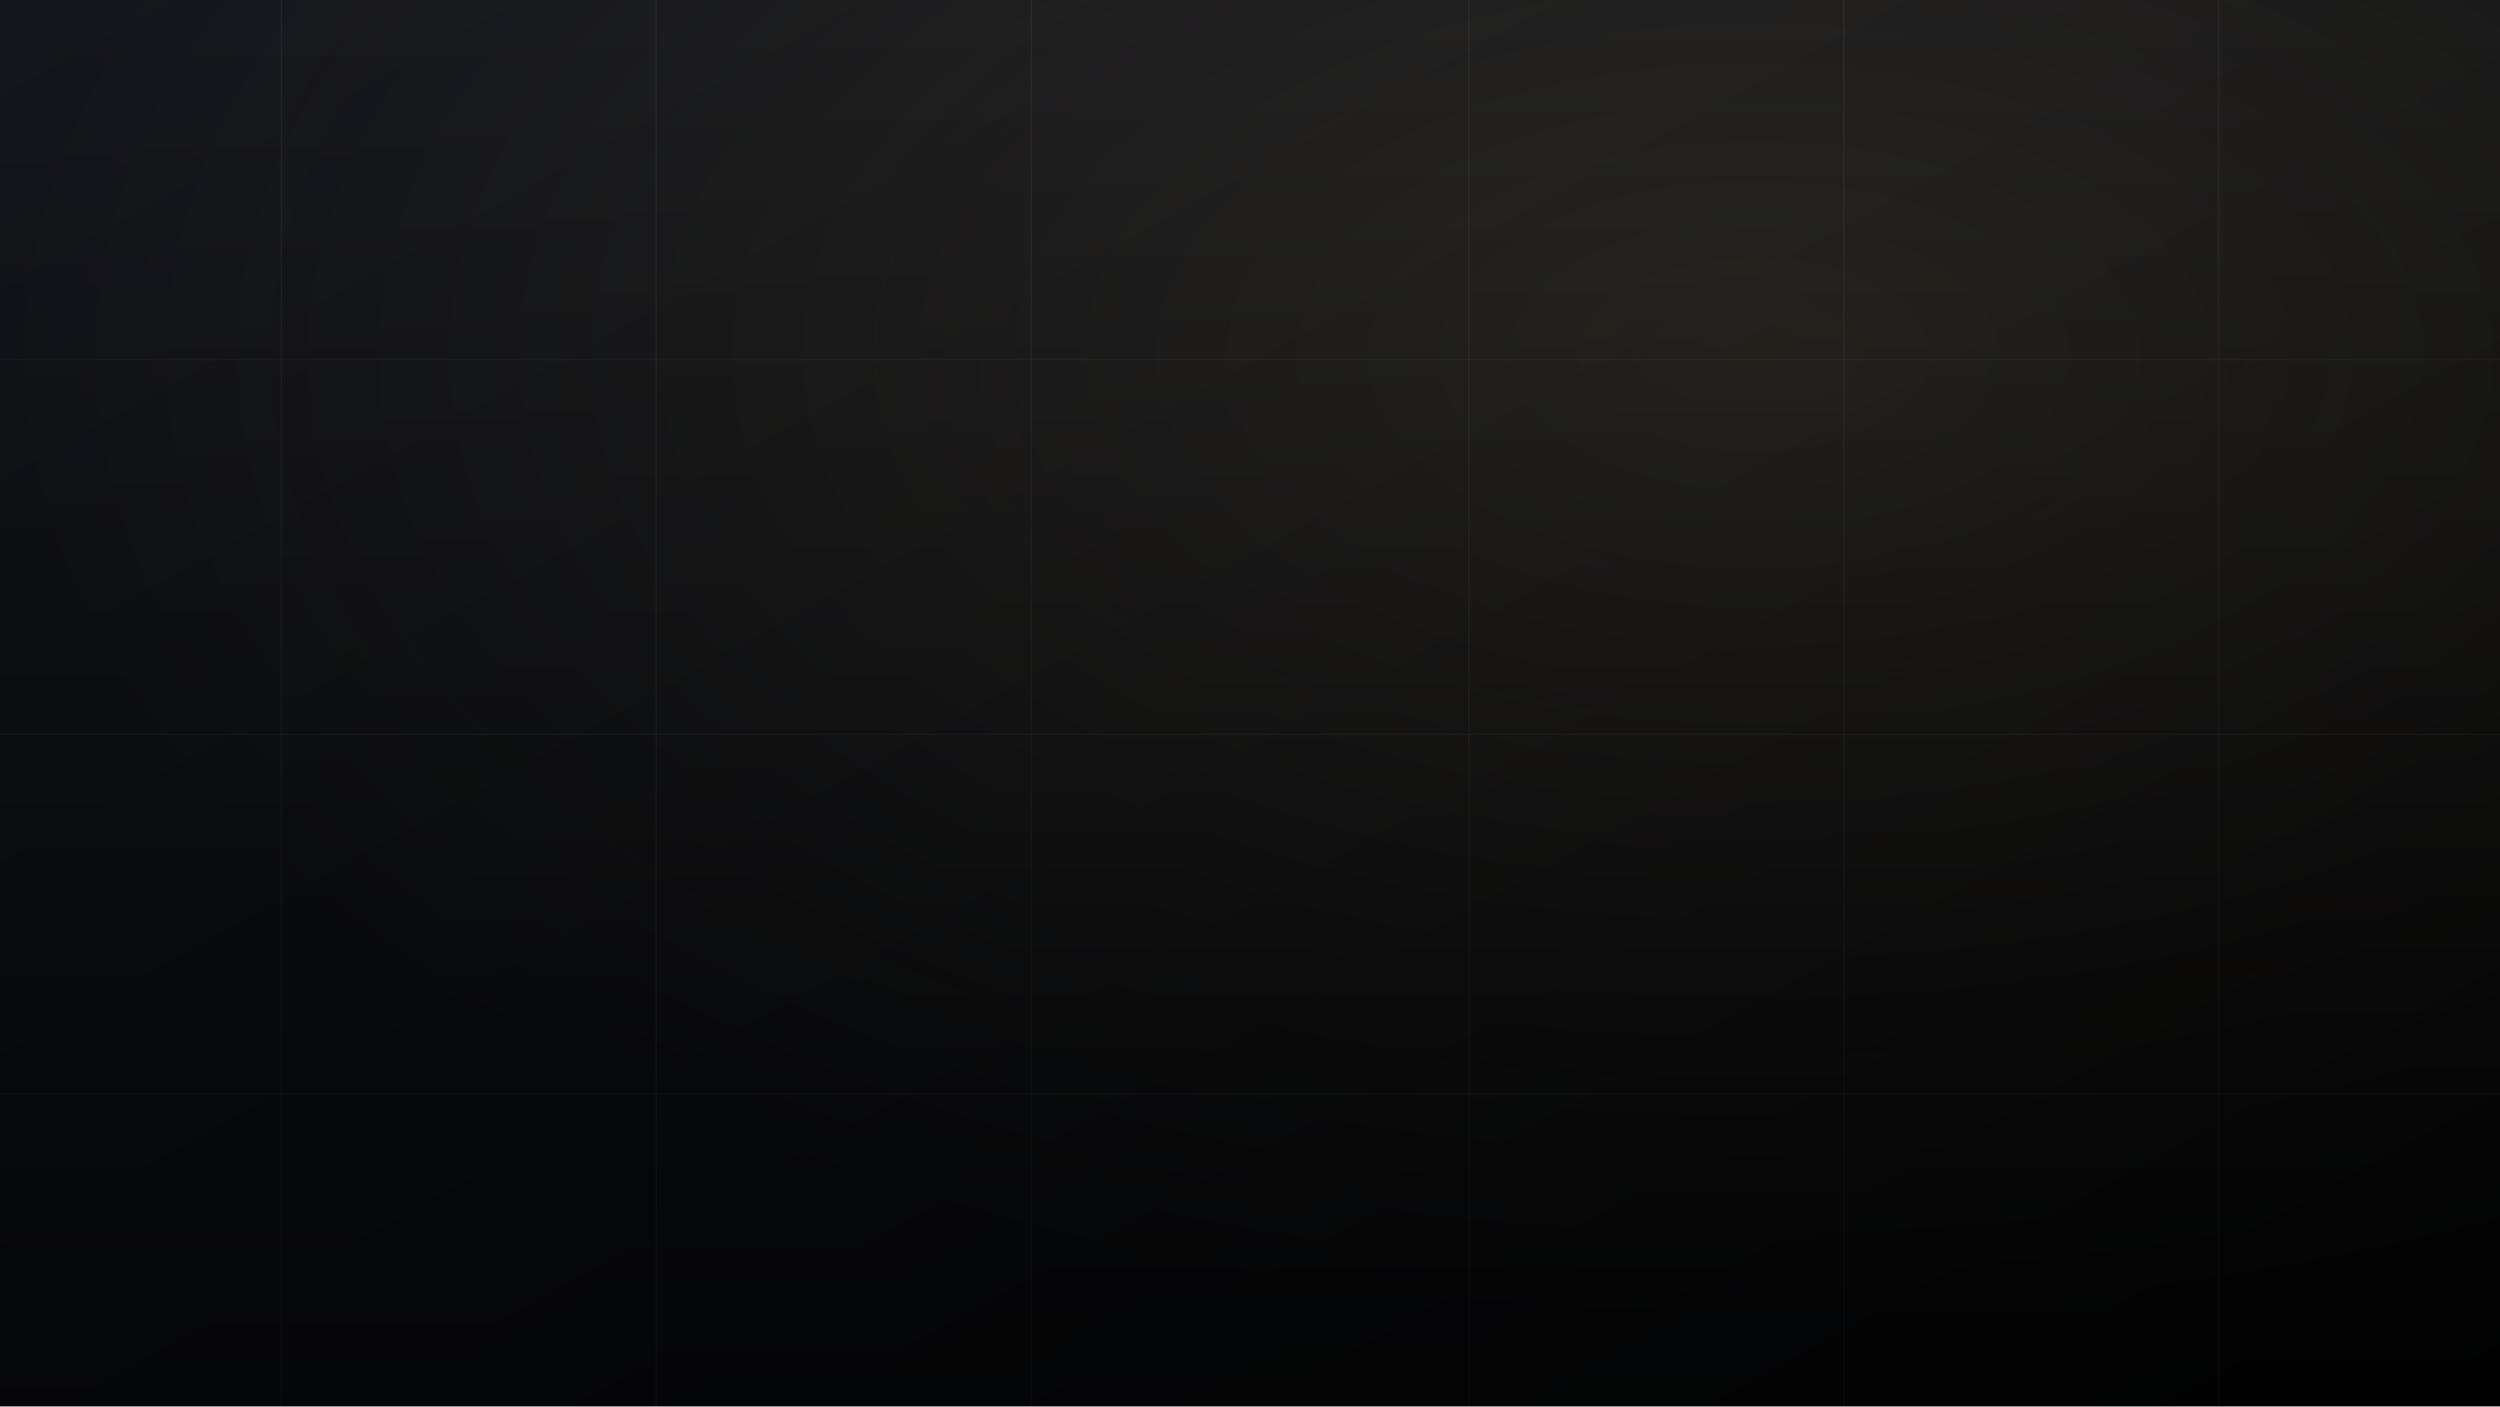
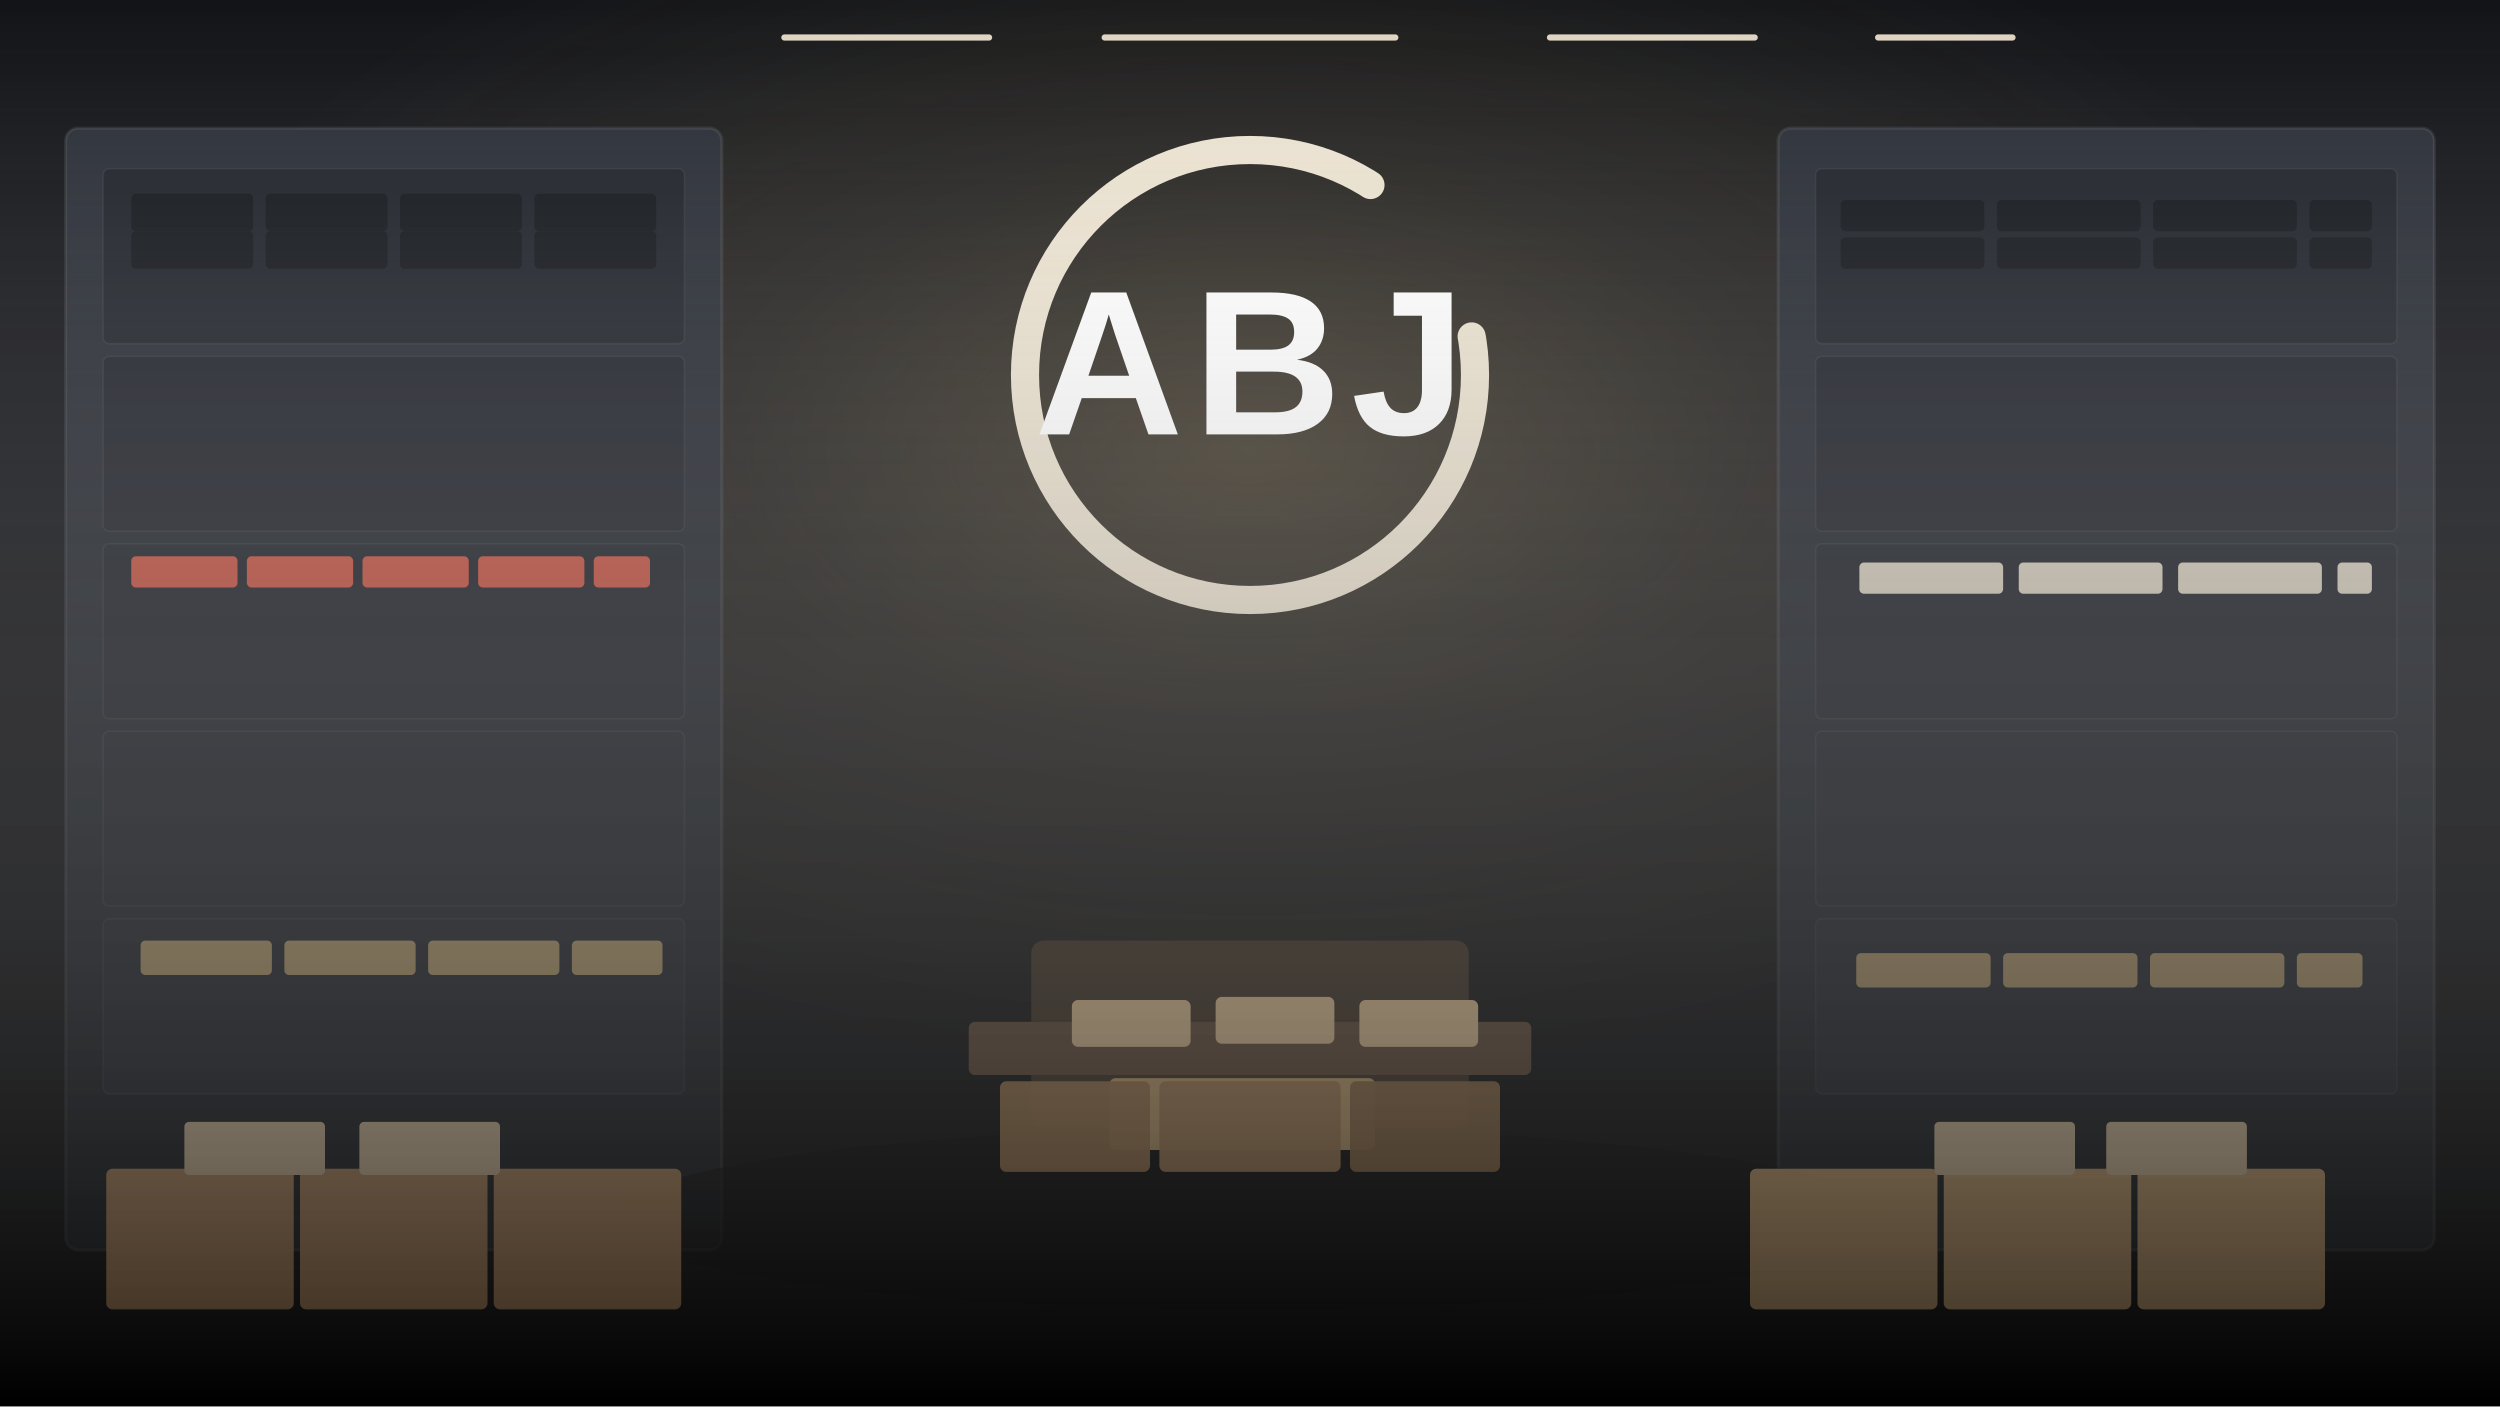
<svg xmlns="http://www.w3.org/2000/svg" width="1600" height="900" viewBox="0 0 1600 900" preserveAspectRatio="xMidYMid slice">
  <defs>
-     <linearGradient id="bg" x1="0" y1="0" x2="1" y2="1">
-       <stop offset="0" stop-color="#15171d" />
-       <stop offset="0.55" stop-color="#0d0f13" />
+     <linearGradient id="bg" x1="0" y1="0" x2="0" y2="1">
+       <stop offset="0" stop-color="#121418" />
+       <stop offset="0.45" stop-color="#0a0b0f" />
      <stop offset="1" stop-color="#050506" />
    </linearGradient>
-     <radialGradient id="spot" cx="0.7" cy="0.25" r="0.7">
-       <stop offset="0" stop-color="rgba(184,156,103,0.16)" />
+     <radialGradient id="centerGlow" cx="0.5" cy="0.32" r="0.45">
+       <stop offset="0" stop-color="rgba(184,156,103,0.30)" />
+       <stop offset="0.45" stop-color="rgba(184,156,103,0.12)" />
      <stop offset="1" stop-color="rgba(184,156,103,0)" />
    </radialGradient>
    <linearGradient id="floor" x1="0" y1="0" x2="0" y2="1">
-       <stop offset="0" stop-color="rgba(0,0,0,0)" />
-       <stop offset="1" stop-color="rgba(0,0,0,0.6)" />
+       <stop offset="0" stop-color="rgba(255,255,255,0)" />
+       <stop offset="1" stop-color="rgba(0,0,0,0.72)" />
+     </linearGradient>
+     <linearGradient id="metal" x1="0" y1="0" x2="0" y2="1">
+       <stop offset="0" stop-color="#272b34" />
+       <stop offset="1" stop-color="#12151a" />
+     </linearGradient>
+     <linearGradient id="warm" x1="0" y1="0" x2="1" y2="1">
+       <stop offset="0" stop-color="#d2b483" />
+       <stop offset="1" stop-color="#8f6d3a" />
    </linearGradient>
  </defs>
  <rect width="1600" height="900" fill="url(#bg)" />
-   <rect width="1600" height="900" fill="url(#spot)" />
-   <g opacity="0.05" stroke="#ffffff" stroke-width="1">
-     <line x1="180" y1="0" x2="180" y2="900" />
-     <line x1="420" y1="0" x2="420" y2="900" />
-     <line x1="660" y1="0" x2="660" y2="900" />
-     <line x1="940" y1="0" x2="940" y2="900" />
-     <line x1="1180" y1="0" x2="1180" y2="900" />
-     <line x1="1420" y1="0" x2="1420" y2="900" />
+   <rect width="1600" height="900" fill="url(#centerGlow)" />
+   <g opacity="0.9">
+     <rect x="500" y="22" width="135" height="4" rx="2" fill="#f4e7d3" />
+     <rect x="705" y="22" width="190" height="4" rx="2" fill="#f4e7d3" />
+     <rect x="990" y="22" width="135" height="4" rx="2" fill="#f4e7d3" />
+     <rect x="1200" y="22" width="90" height="4" rx="2" fill="#f4e7d3" />
  </g>
-   <g opacity="0.04" stroke="#ffffff" stroke-width="1">
-     <line x1="0" y1="230" x2="1600" y2="230" />
-     <line x1="0" y1="470" x2="1600" y2="470" />
-     <line x1="0" y1="700" x2="1600" y2="700" />
+   <g fill="url(#metal)" stroke="rgba(255,255,255,0.08)" stroke-width="2">
+     <rect x="42" y="82" width="420" height="718" rx="8" />
+     <rect x="1138" y="82" width="420" height="718" rx="8" />
+   </g>
+   <g opacity="0.96">
+     <g fill="#1b1e25" stroke="rgba(255,255,255,0.06)">
+       <rect x="66" y="108" width="372" height="112" rx="4" />
+       <rect x="66" y="228" width="372" height="112" rx="4" />
+       <rect x="66" y="348" width="372" height="112" rx="4" />
+       <rect x="66" y="468" width="372" height="112" rx="4" />
+       <rect x="66" y="588" width="372" height="112" rx="4" />
+     </g>
+     <g fill="#101217">
+       <rect x="84" y="124" width="78" height="24" rx="3" />
+       <rect x="170" y="124" width="78" height="24" rx="3" />
+       <rect x="256" y="124" width="78" height="24" rx="3" />
+       <rect x="342" y="124" width="78" height="24" rx="3" />
+       <rect x="84" y="148" width="78" height="24" rx="3" />
+       <rect x="170" y="148" width="78" height="24" rx="3" />
+       <rect x="256" y="148" width="78" height="24" rx="3" />
+       <rect x="342" y="148" width="78" height="24" rx="3" />
+     </g>
+     <g fill="#c94f3d">
+       <rect x="84" y="356" width="68" height="20" rx="3" />
+       <rect x="158" y="356" width="68" height="20" rx="3" />
+       <rect x="232" y="356" width="68" height="20" rx="3" />
+       <rect x="306" y="356" width="68" height="20" rx="3" />
+       <rect x="380" y="356" width="36" height="20" rx="3" />
+     </g>
+     <g fill="#b89c67" opacity="0.9">
+       <rect x="90" y="602" width="84" height="22" rx="3" />
+       <rect x="182" y="602" width="84" height="22" rx="3" />
+       <rect x="274" y="602" width="84" height="22" rx="3" />
+       <rect x="366" y="602" width="58" height="22" rx="3" />
+     </g>
+   </g>
+   <g opacity="0.96">
+     <g fill="#1b1e25" stroke="rgba(255,255,255,0.06)">
+       <rect x="1162" y="108" width="372" height="112" rx="4" />
+       <rect x="1162" y="228" width="372" height="112" rx="4" />
+       <rect x="1162" y="348" width="372" height="112" rx="4" />
+       <rect x="1162" y="468" width="372" height="112" rx="4" />
+       <rect x="1162" y="588" width="372" height="112" rx="4" />
+     </g>
+     <g fill="#101217">
+       <rect x="1178" y="128" width="92" height="20" rx="3" />
+       <rect x="1278" y="128" width="92" height="20" rx="3" />
+       <rect x="1378" y="128" width="92" height="20" rx="3" />
+       <rect x="1478" y="128" width="40" height="20" rx="3" />
+       <rect x="1178" y="152" width="92" height="20" rx="3" />
+       <rect x="1278" y="152" width="92" height="20" rx="3" />
+       <rect x="1378" y="152" width="92" height="20" rx="3" />
+       <rect x="1478" y="152" width="40" height="20" rx="3" />
+     </g>
+     <g fill="#d9cfbd">
+       <rect x="1190" y="360" width="92" height="20" rx="3" />
+       <rect x="1292" y="360" width="92" height="20" rx="3" />
+       <rect x="1394" y="360" width="92" height="20" rx="3" />
+       <rect x="1496" y="360" width="22" height="20" rx="3" />
+     </g>
+     <g fill="#b89c67" opacity="0.85">
+       <rect x="1188" y="610" width="86" height="22" rx="3" />
+       <rect x="1282" y="610" width="86" height="22" rx="3" />
+       <rect x="1376" y="610" width="86" height="22" rx="3" />
+       <rect x="1470" y="610" width="42" height="22" rx="3" />
+     </g>
+   </g>
+   <g>
+     <ellipse cx="800" cy="780" rx="410" ry="58" fill="rgba(0,0,0,0.55)" />
+     <rect x="660" y="602" width="280" height="120" rx="8" fill="#3a2c1e" opacity="0.95" />
+     <rect x="620" y="654" width="360" height="34" rx="4" fill="#5a4330" />
+     <rect x="710" y="690" width="170" height="46" rx="4" fill="#c7a56d" opacity="0.95" />
+     <rect x="686" y="640" width="76" height="30" rx="4" fill="#d7b88a" />
+     <rect x="778" y="638" width="76" height="30" rx="4" fill="#d7b88a" />
+     <rect x="870" y="640" width="76" height="30" rx="4" fill="#d7b88a" />
+     <rect x="640" y="692" width="96" height="58" rx="4" fill="#9b7448" opacity="0.95" />
+     <rect x="742" y="692" width="116" height="58" rx="4" fill="#a37c50" opacity="0.95" />
+     <rect x="864" y="692" width="96" height="58" rx="4" fill="#8a6740" opacity="0.95" />
+   </g>
+   <g opacity="0.98">
+     <g fill="#b7895a">
+       <rect x="68" y="748" width="120" height="90" rx="4" />
+       <rect x="192" y="748" width="120" height="90" rx="4" />
+       <rect x="316" y="748" width="120" height="90" rx="4" />
+     </g>
+     <g fill="#c8a06a">
+       <rect x="1368" y="748" width="120" height="90" rx="4" />
+       <rect x="1244" y="748" width="120" height="90" rx="4" />
+       <rect x="1120" y="748" width="120" height="90" rx="4" />
+     </g>
+     <g fill="#d8c09a">
+       <rect x="118" y="718" width="90" height="34" rx="3" />
+       <rect x="230" y="718" width="90" height="34" rx="3" />
+       <rect x="1348" y="718" width="90" height="34" rx="3" />
+       <rect x="1238" y="718" width="90" height="34" rx="3" />
+     </g>
+   </g>
+   <g transform="translate(800 240)">
+     <circle cx="0" cy="0" r="144" fill="none" stroke="#f4ead7" stroke-width="18" stroke-linecap="round" opacity="0.96" stroke-dasharray="760 120" />
+     <text x="0" y="38" text-anchor="middle" font-family="Arial, Helvetica, sans-serif" font-size="132" font-weight="800" fill="#ffffff" letter-spacing="6">ABJ</text>
  </g>
  <rect width="1600" height="900" fill="url(#floor)" />
</svg>
